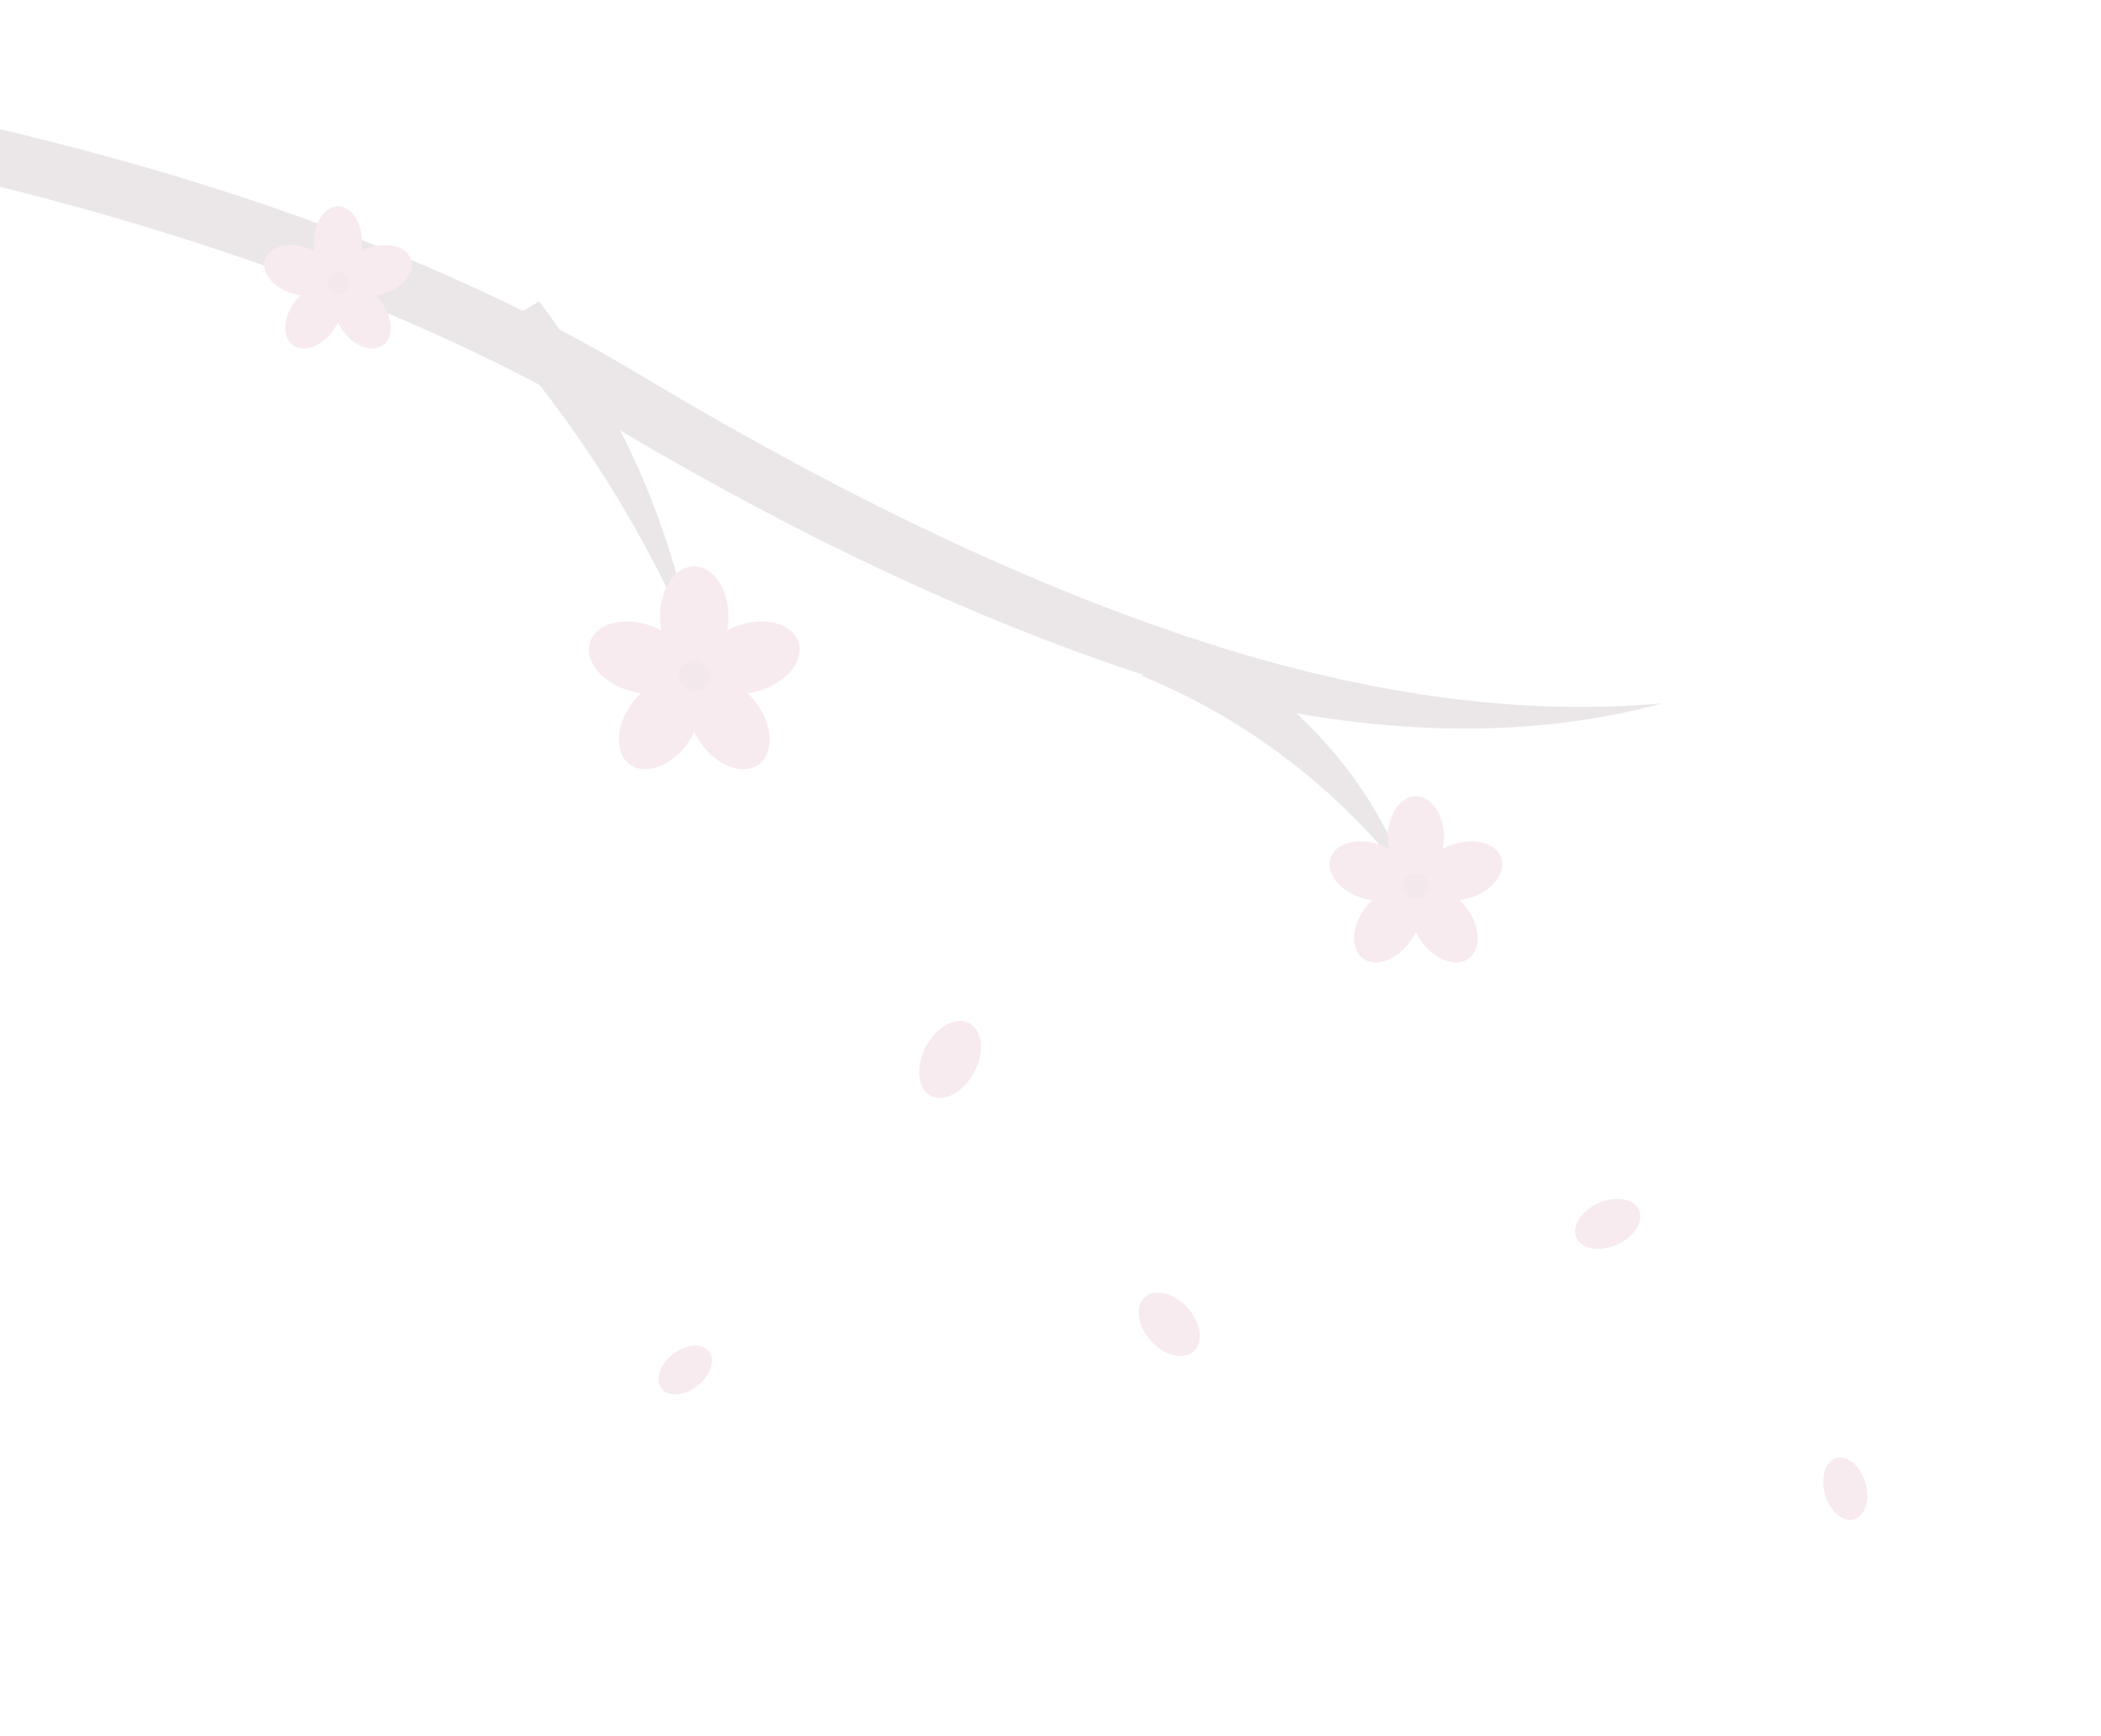
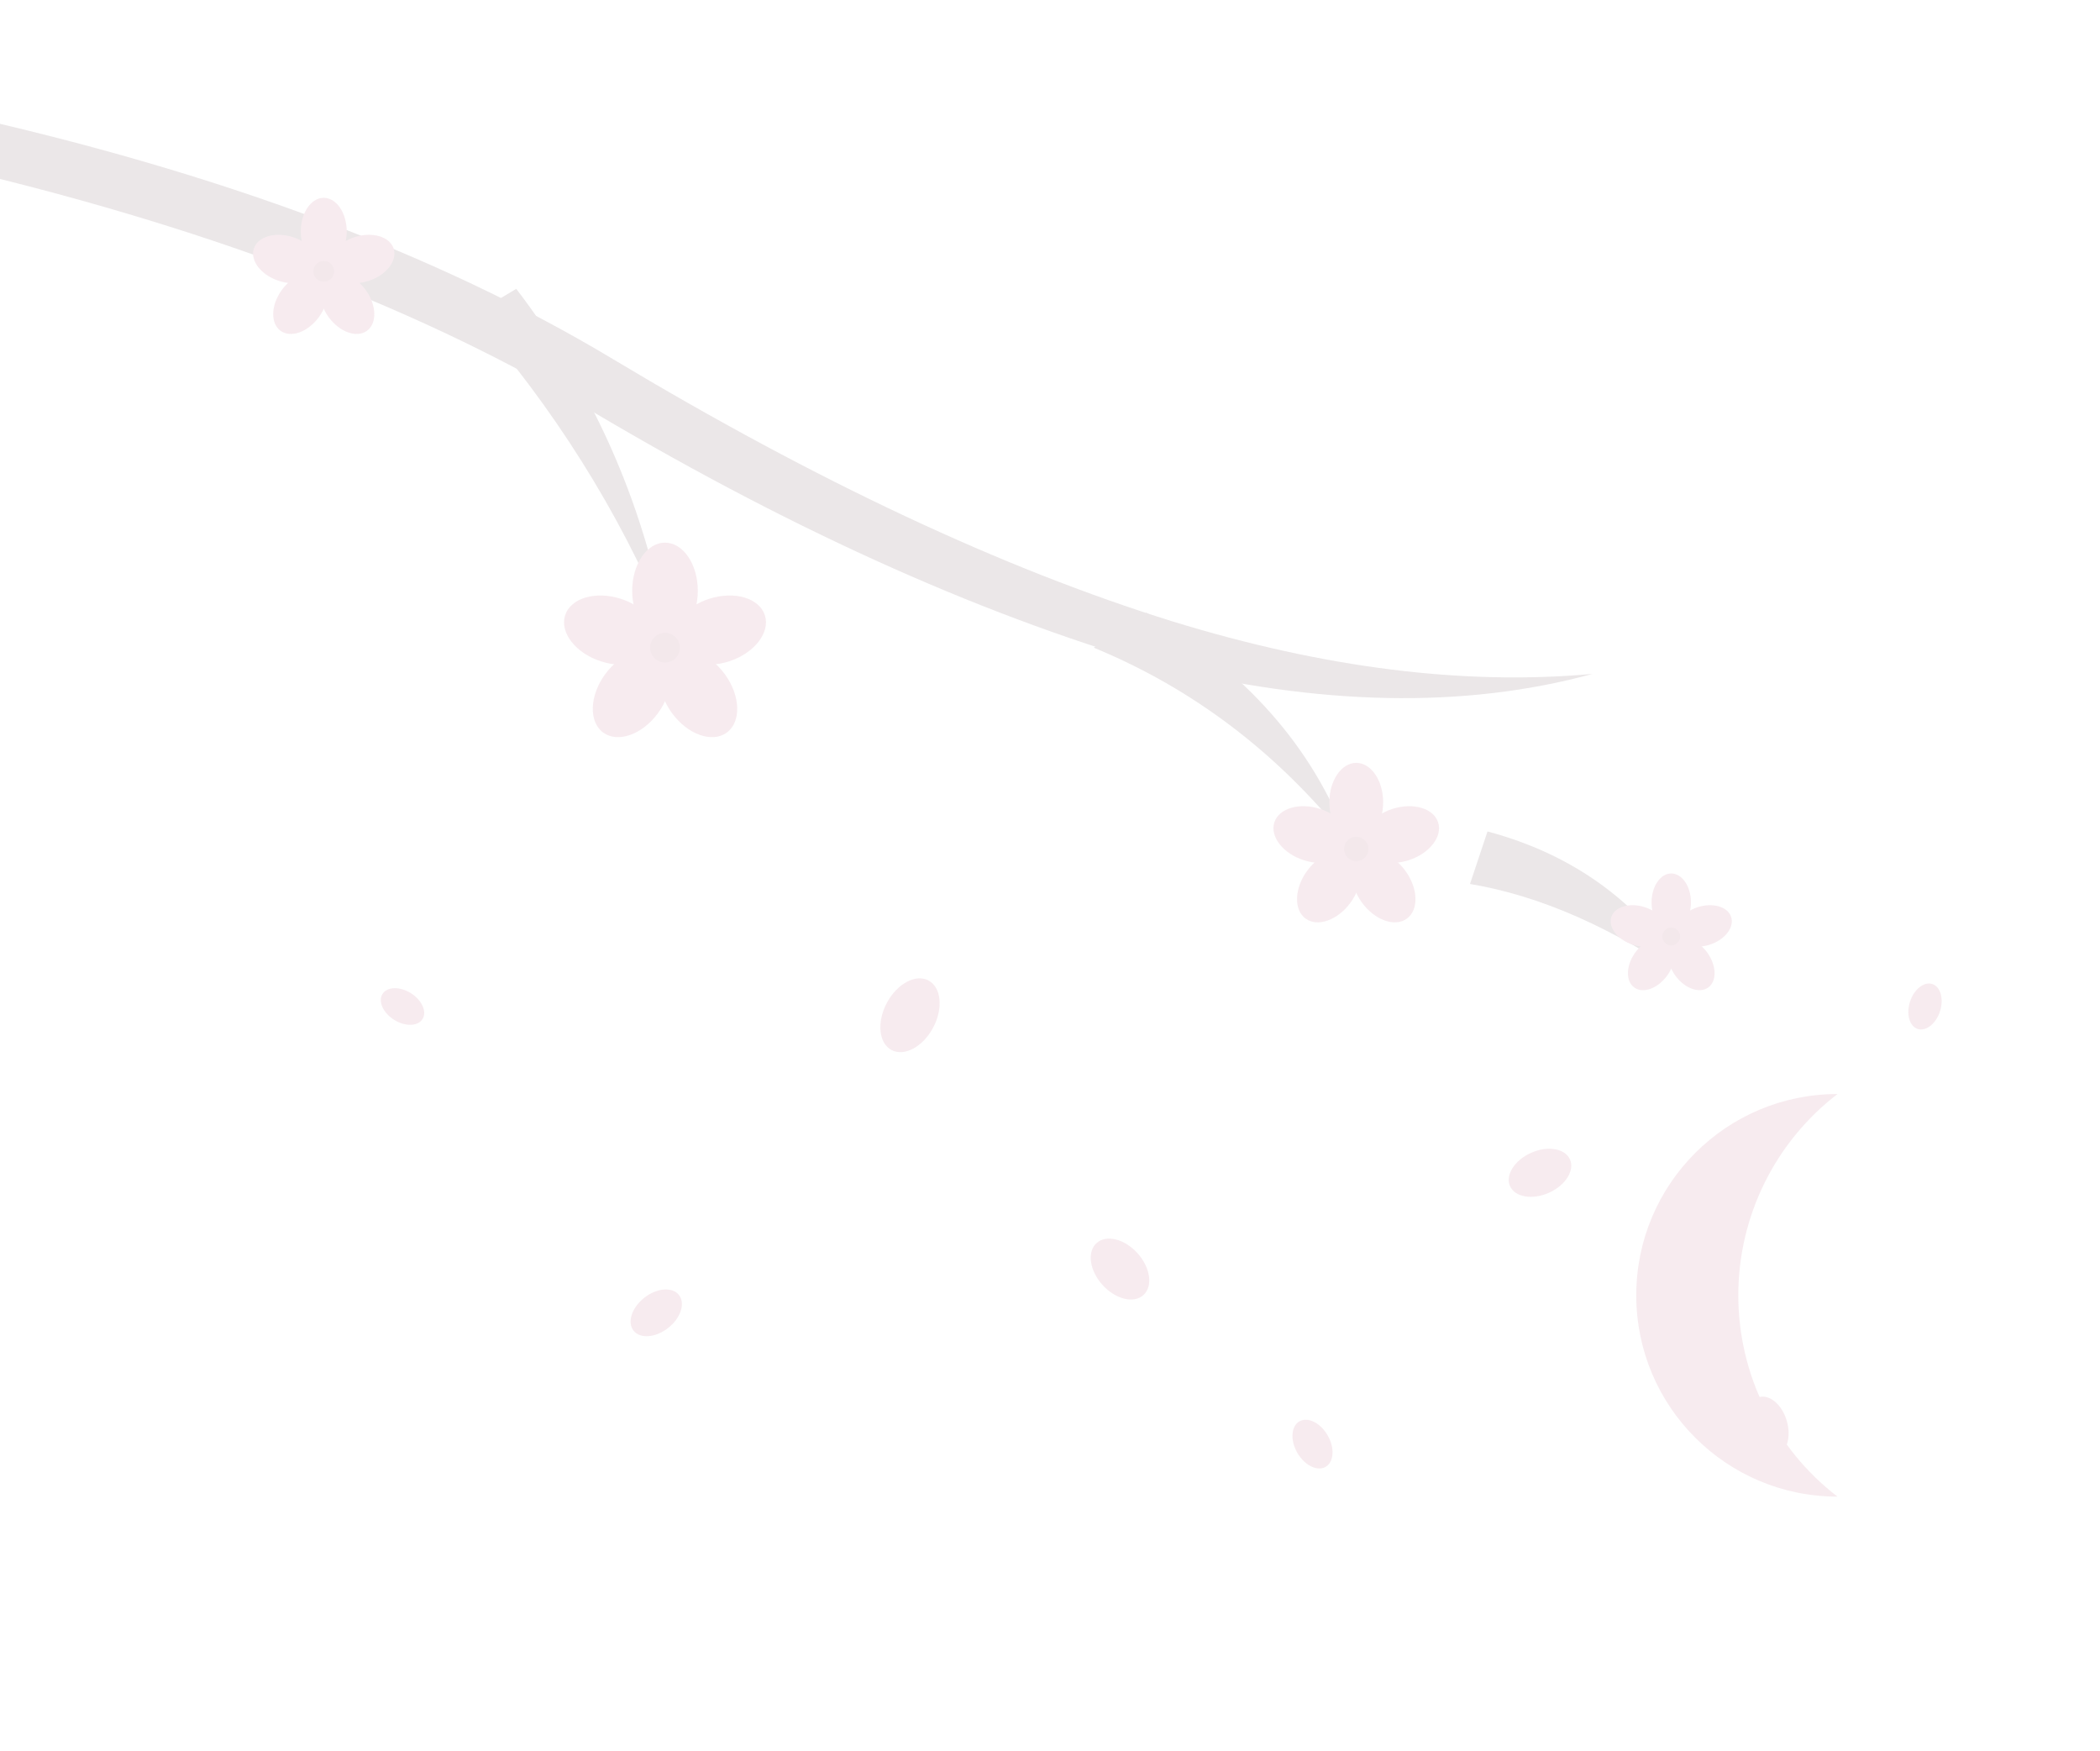
- <svg xmlns="http://www.w3.org/2000/svg" width="460" height="380" viewBox="0 0 460 380">
+ <svg xmlns="http://www.w3.org/2000/svg" width="480" height="400" viewBox="0 0 480 400">
  <g opacity="0.14">
+     <g fill="#c4708c">
+       <path d="M420 250 a46 46 0 1 0 0 92 a58 58 0 0 1 0-92 Z" />
+     </g>
    <g fill="#6b5158">
      <path d="M-10 26 q90 20 150 56 q70 42 128 60 q52 16 96 12 q-44 12 -100 -2                q-62 -18 -132 -60 q-58 -34 -144 -54 Z" />
      <path d="M118 66 q26 34 34 76 q-16 -38 -44 -70 Z" />
      <path d="M262 140 q34 20 46 52 q-24 -30 -58 -44 Z" />
+       <path d="M340 190 q30 8 46 34 q-26 -18 -50 -22 Z" />
    </g>
    <g fill="#c4708c">
      <g transform="translate(152 148)">
        <g>
          <ellipse cx="0" cy="-13" rx="7.5" ry="11" />
          <ellipse cx="0" cy="-13" rx="7.5" ry="11" transform="rotate(72)" />
          <ellipse cx="0" cy="-13" rx="7.5" ry="11" transform="rotate(144)" />
          <ellipse cx="0" cy="-13" rx="7.5" ry="11" transform="rotate(216)" />
          <ellipse cx="0" cy="-13" rx="7.5" ry="11" transform="rotate(288)" />
        </g>
        <circle r="3.4" fill="#a8546f" />
      </g>
      <g transform="translate(310 194) scale(0.82)">
        <g>
          <ellipse cx="0" cy="-13" rx="7.5" ry="11" />
          <ellipse cx="0" cy="-13" rx="7.5" ry="11" transform="rotate(72)" />
          <ellipse cx="0" cy="-13" rx="7.5" ry="11" transform="rotate(144)" />
          <ellipse cx="0" cy="-13" rx="7.5" ry="11" transform="rotate(216)" />
          <ellipse cx="0" cy="-13" rx="7.5" ry="11" transform="rotate(288)" />
        </g>
        <circle r="3.4" fill="#a8546f" />
      </g>
      <g transform="translate(74 62) scale(0.7)">
        <g>
          <ellipse cx="0" cy="-13" rx="7.5" ry="11" />
          <ellipse cx="0" cy="-13" rx="7.5" ry="11" transform="rotate(72)" />
          <ellipse cx="0" cy="-13" rx="7.5" ry="11" transform="rotate(144)" />
          <ellipse cx="0" cy="-13" rx="7.5" ry="11" transform="rotate(216)" />
          <ellipse cx="0" cy="-13" rx="7.5" ry="11" transform="rotate(288)" />
        </g>
        <circle r="3.4" fill="#a8546f" />
      </g>
+       <g transform="translate(382 214) scale(0.6)">
+         <g>
+           <ellipse cx="0" cy="-13" rx="7.5" ry="11" />
+           <ellipse cx="0" cy="-13" rx="7.5" ry="11" transform="rotate(72)" />
+           <ellipse cx="0" cy="-13" rx="7.5" ry="11" transform="rotate(144)" />
+           <ellipse cx="0" cy="-13" rx="7.5" ry="11" transform="rotate(216)" />
+           <ellipse cx="0" cy="-13" rx="7.5" ry="11" transform="rotate(288)" />
+         </g>
+         <circle r="3.4" fill="#a8546f" />
+       </g>
    </g>
    <g fill="#c4708c">
      <ellipse cx="208" cy="232" rx="6" ry="9" transform="rotate(28 208 232)" />
      <ellipse cx="256" cy="290" rx="5.4" ry="8" transform="rotate(-42 256 290)" />
      <ellipse cx="352" cy="268" rx="5" ry="7.5" transform="rotate(66 352 268)" />
      <ellipse cx="404" cy="326" rx="4.6" ry="7" transform="rotate(-16 404 326)" />
      <ellipse cx="150" cy="300" rx="4.4" ry="6.6" transform="rotate(52 150 300)" />
+       <ellipse cx="300" cy="330" rx="4" ry="6" transform="rotate(-30 300 330)" />
+       <ellipse cx="440" cy="230" rx="3.6" ry="5.4" transform="rotate(18 440 230)" />
+       <ellipse cx="92" cy="230" rx="3.6" ry="5.4" transform="rotate(-58 92 230)" />
    </g>
  </g>
</svg>
